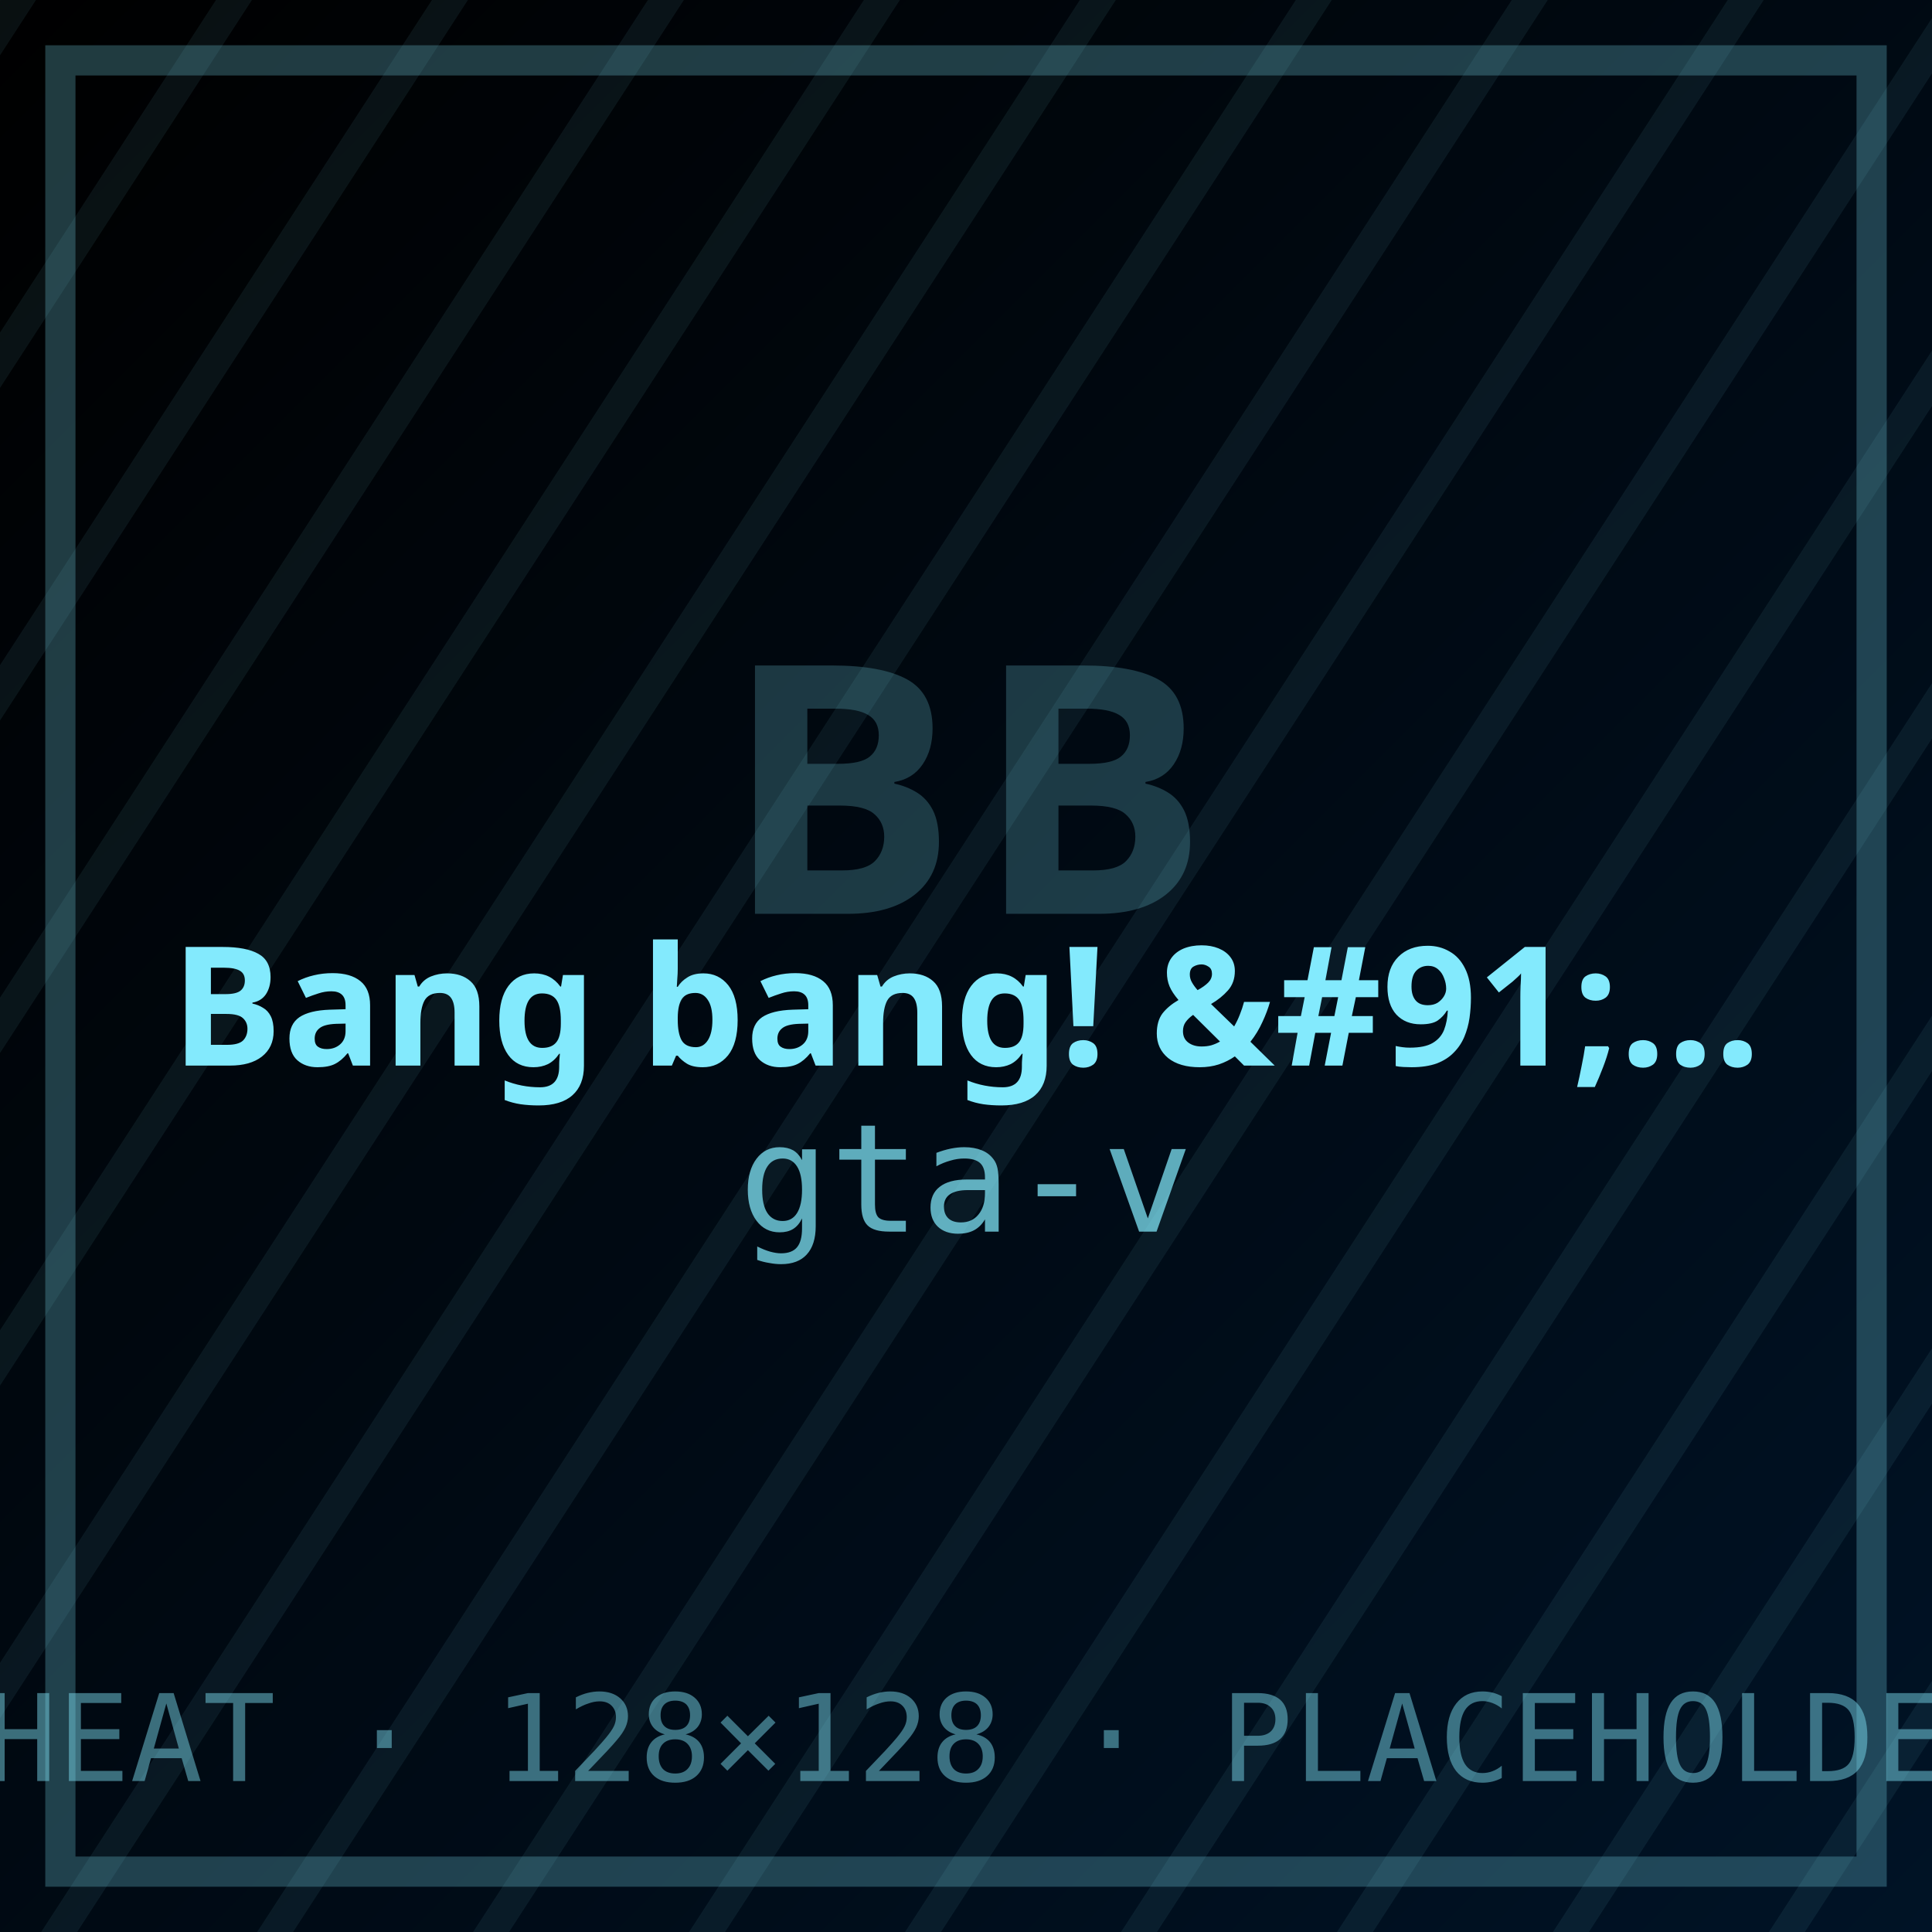
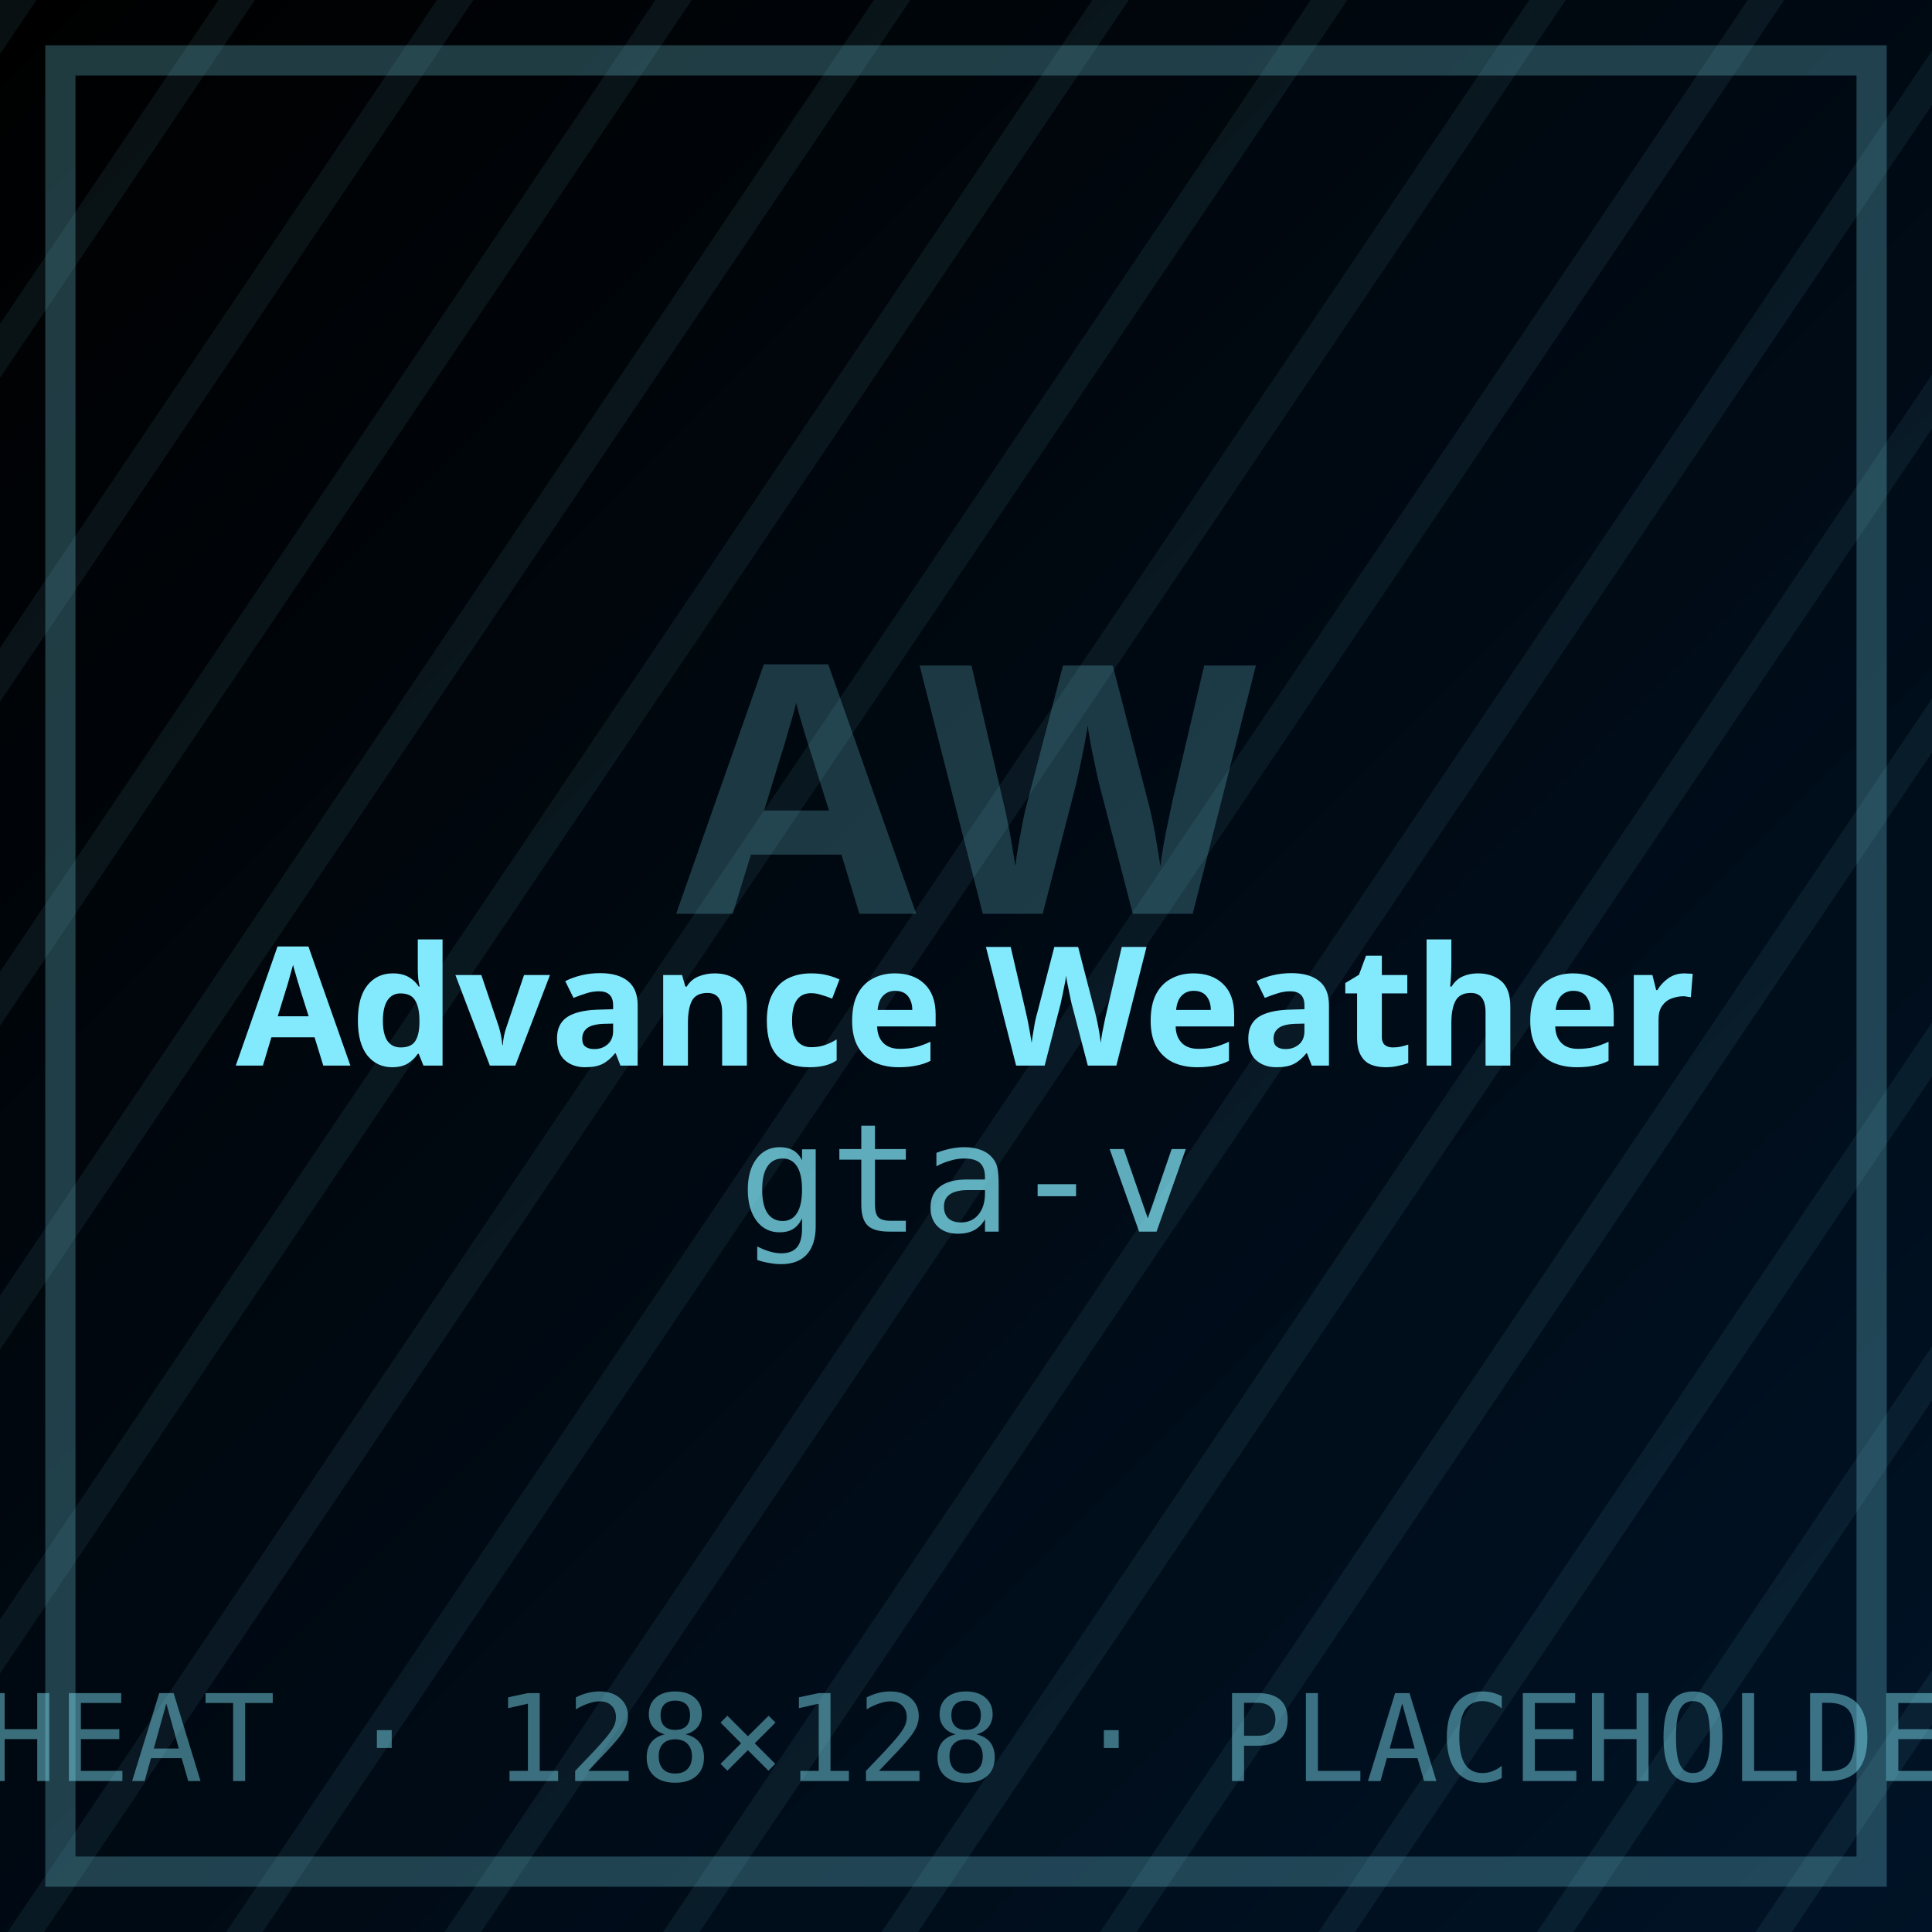
- <svg xmlns="http://www.w3.org/2000/svg" width="128" height="128" viewBox="0 0 128 128" role="img" aria-label="Bang bang! &amp;#91; 6 &amp;#93; — placeholder image">
+ <svg xmlns="http://www.w3.org/2000/svg" width="128" height="128" viewBox="0 0 128 128" role="img" aria-label="Advance Weather — placeholder image">
  <defs>
    <linearGradient id="g" x1="0" y1="0" x2="1" y2="1">
      <stop offset="0" stop-color="#000000" />
      <stop offset="1" stop-color="#001326" />
    </linearGradient>
-     <pattern id="p" width="12" height="12" patternUnits="userSpaceOnUse" patternTransform="rotate(33)">
+     <pattern id="p" width="12" height="12" patternUnits="userSpaceOnUse" patternTransform="rotate(34)">
      <rect width="2" height="12" fill="#83eafd" opacity="0.07" />
    </pattern>
  </defs>
  <rect width="128" height="128" fill="url(#g)" />
  <rect width="128" height="128" fill="url(#p)" />
  <rect x="4" y="4" width="120" height="120" fill="none" stroke="#83eafd" stroke-opacity="0.25" stroke-width="2" />
-   <text x="64" y="60.544" text-anchor="middle" font-family="ui-sans-serif,system-ui,sans-serif" font-weight="800" font-size="23.04" fill="#83eafd" fill-opacity="0.22" letter-spacing="1.152">BB</text>
-   <text x="64" y="70.6" text-anchor="middle" font-family="ui-sans-serif,system-ui,sans-serif" font-weight="700" font-size="11" fill="#83eafd">Bang bang! &amp;#91;…</text>
+   <text x="64" y="60.544" text-anchor="middle" font-family="ui-sans-serif,system-ui,sans-serif" font-weight="800" font-size="23.04" fill="#83eafd" fill-opacity="0.22" letter-spacing="1.152">AW</text>
+   <text x="64" y="70.6" text-anchor="middle" font-family="ui-sans-serif,system-ui,sans-serif" font-weight="700" font-size="11" fill="#83eafd">Advance Weather</text>
  <text x="64" y="81.6" text-anchor="middle" font-family="ui-monospace,SFMono-Regular,monospace" font-size="10" fill="#83eafd" fill-opacity="0.72">gta-v</text>
  <text x="64" y="118" text-anchor="middle" font-family="ui-monospace,SFMono-Regular,monospace" font-size="8" fill="#83eafd" fill-opacity="0.45">CHEAT · 128×128 · PLACEHOLDER</text>
</svg>
